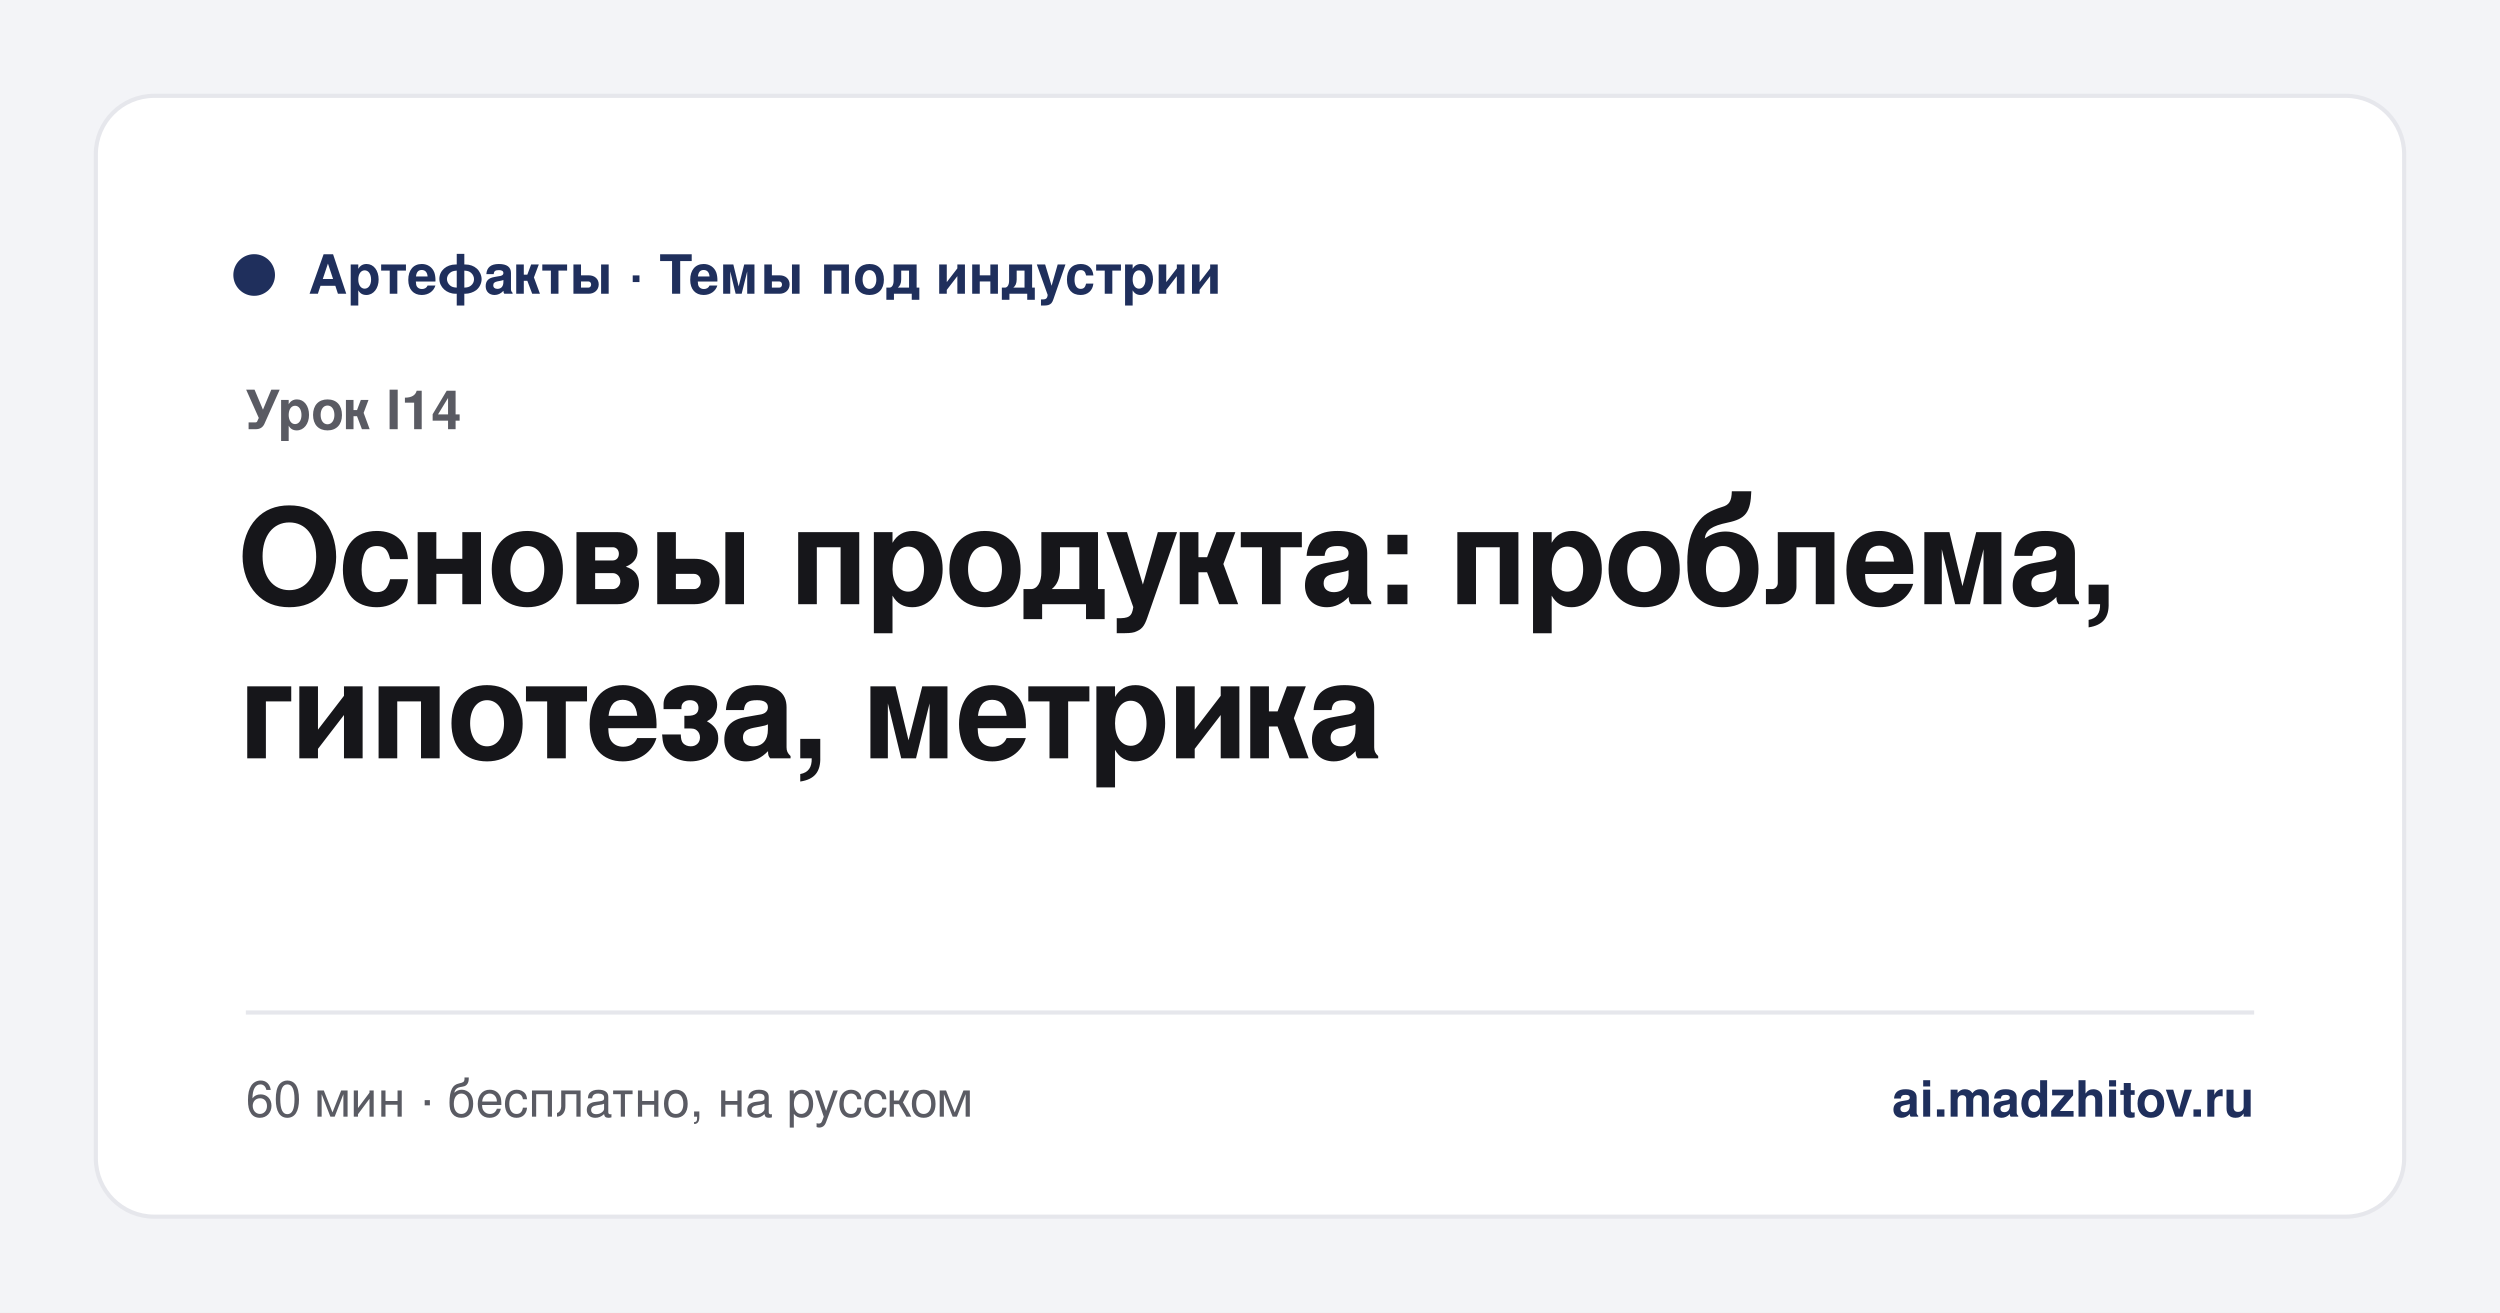
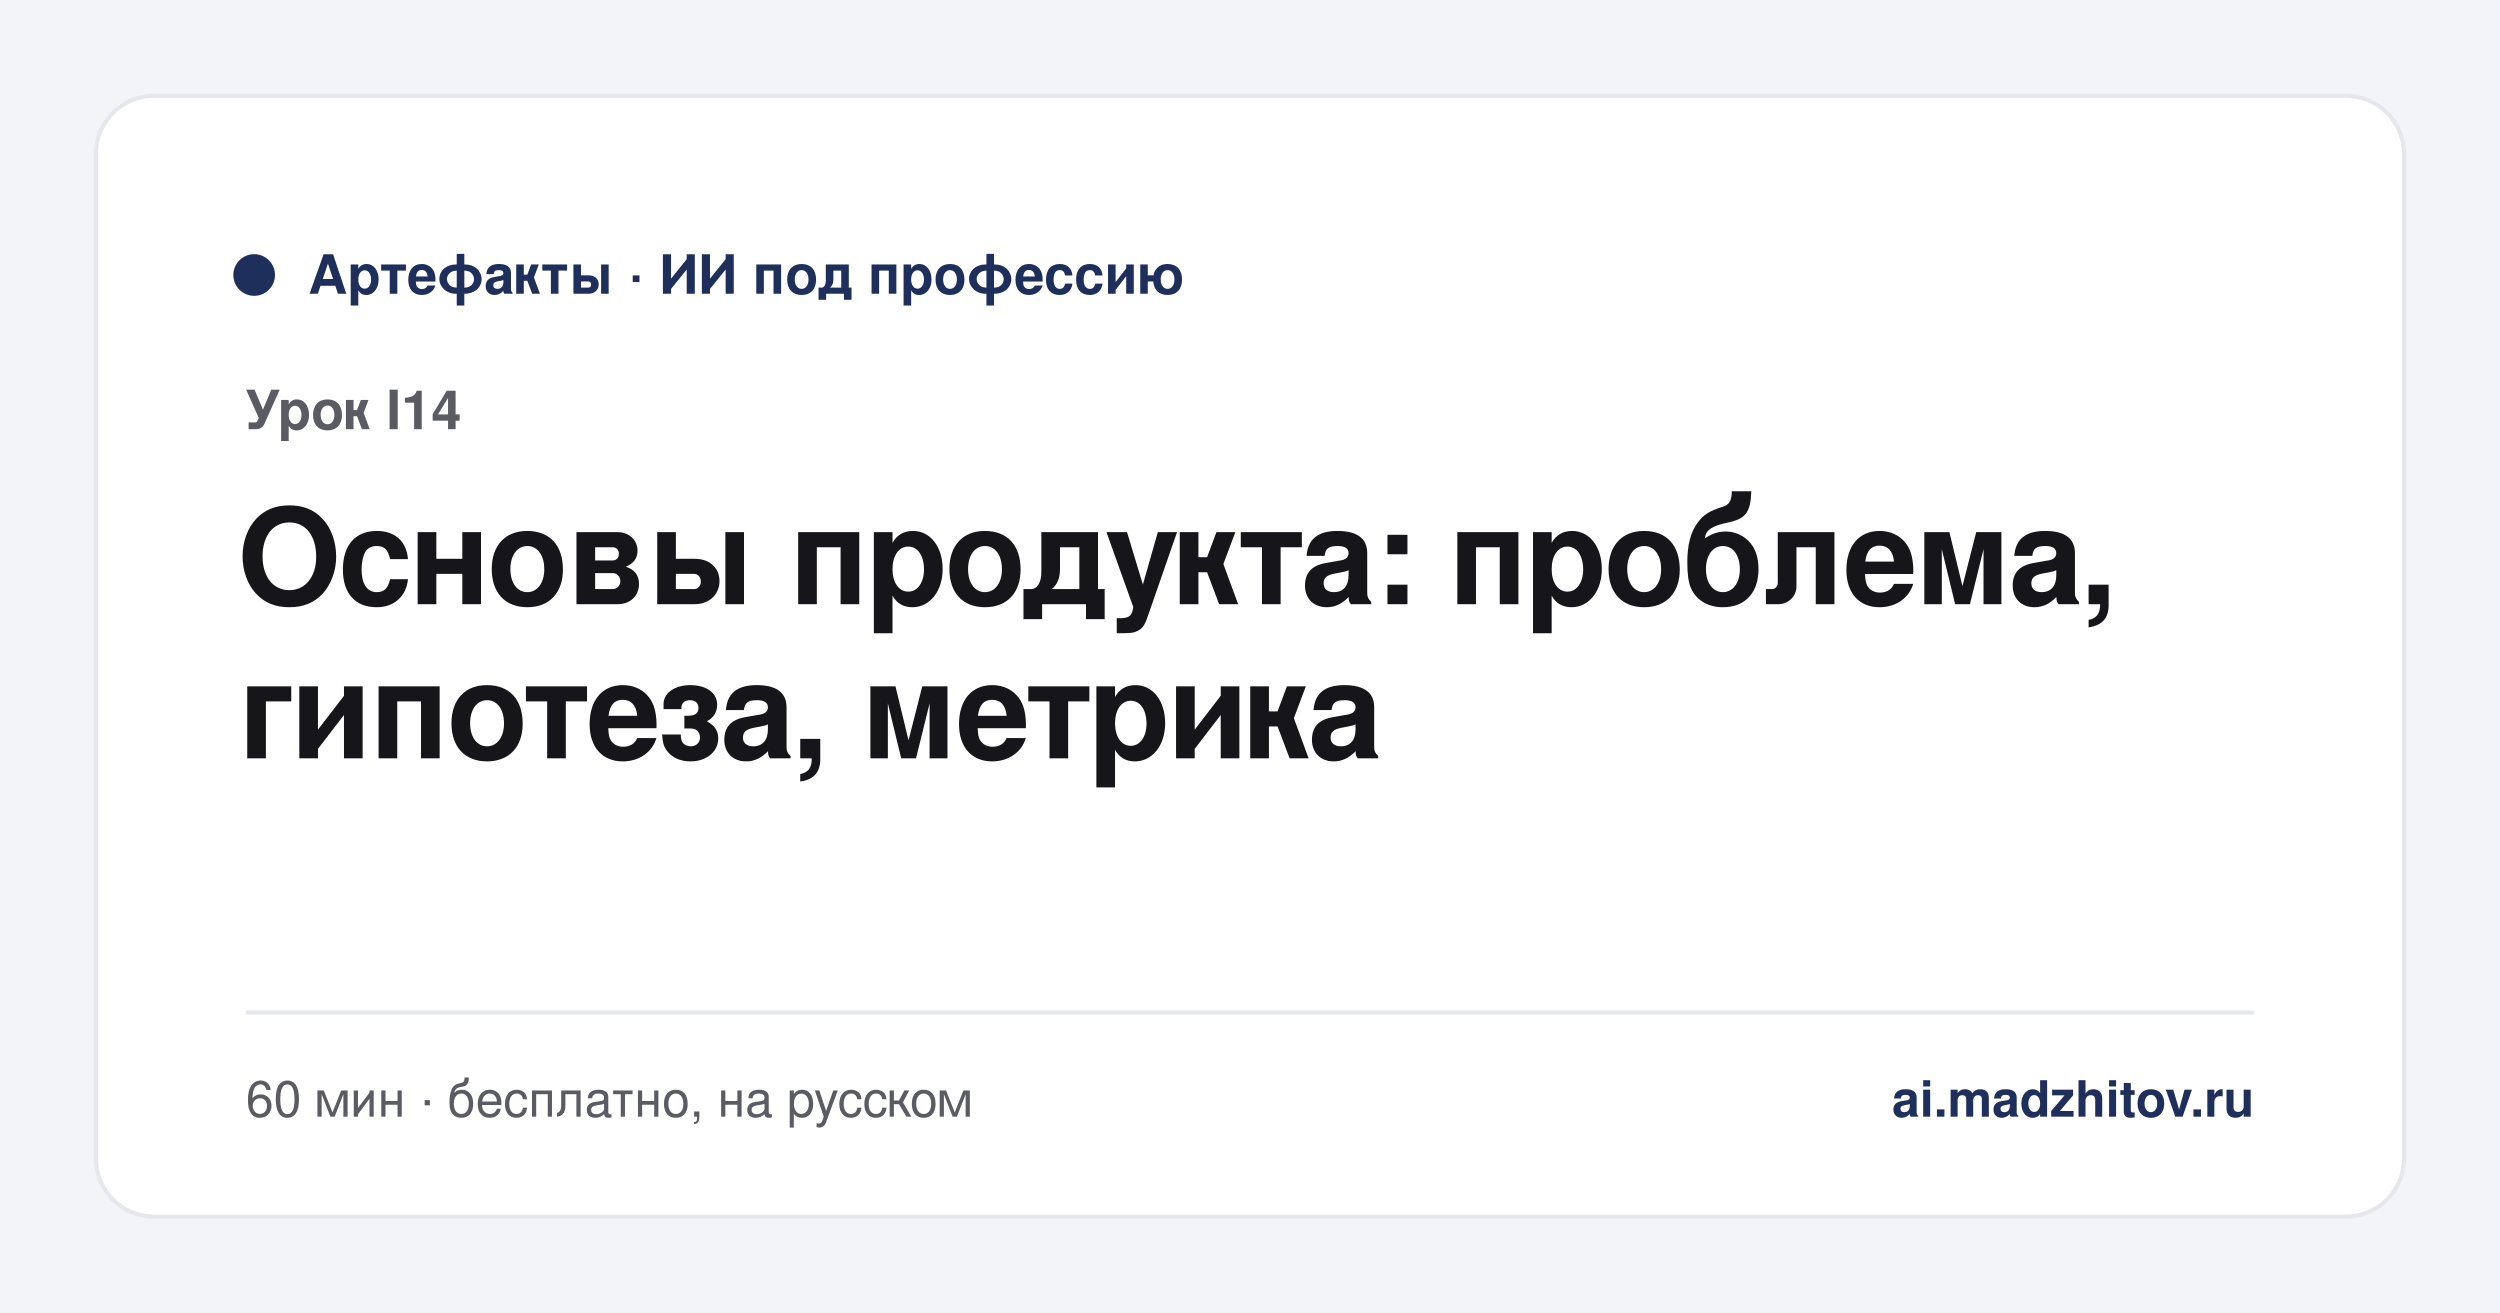
<svg xmlns="http://www.w3.org/2000/svg" width="1200" height="630" viewBox="0 0 1200 630">
  <rect width="1200" height="630" fill="#F3F4F7" />
  <rect x="46" y="46" width="1108" height="538" rx="28" fill="#FFFFFF" stroke="#E6E7EC" stroke-width="2" />
  <circle cx="122" cy="132" r="10" fill="#1F2F5C" />
-   <text x="148" y="141" fill="#1F2F5C" font-family="Helvetica Neue, Helvetica, Arial, sans-serif" font-size="26" font-weight="600">Артефакты · Темы под индустрии</text>
+   <text x="148" y="141" fill="#1F2F5C" font-family="Helvetica Neue, Helvetica, Arial, sans-serif" font-size="26" font-weight="600">Артефакты · ИИ под профессию</text>
  <text x="118" y="206" fill="#5A5B63" font-family="Helvetica Neue, Helvetica, Arial, sans-serif" font-size="26" font-weight="600">Урок I14</text>
  <text x="114" y="290" fill="#16161A" font-family="Helvetica Neue, Helvetica, Arial, sans-serif" font-weight="700" font-size="64" letter-spacing="-1.5">Основы продукта: проблема,</text>
  <text x="114" y="364" fill="#16161A" font-family="Helvetica Neue, Helvetica, Arial, sans-serif" font-weight="700" font-size="64" letter-spacing="-1.5">гипотеза, метрика</text>
  <line x1="118" y1="486" x2="1082" y2="486" stroke="#E6E7EC" stroke-width="2" />
  <text x="118" y="536" fill="#5A5B63" font-family="Helvetica Neue, Helvetica, Arial, sans-serif" font-size="24">60 мин · бесплатно, на русском</text>
  <text x="1082" y="536" fill="#1F2F5C" font-family="Helvetica Neue, Helvetica, Arial, sans-serif" font-size="24" font-weight="600" text-anchor="end">ai.madzhitov.ru</text>
</svg>
